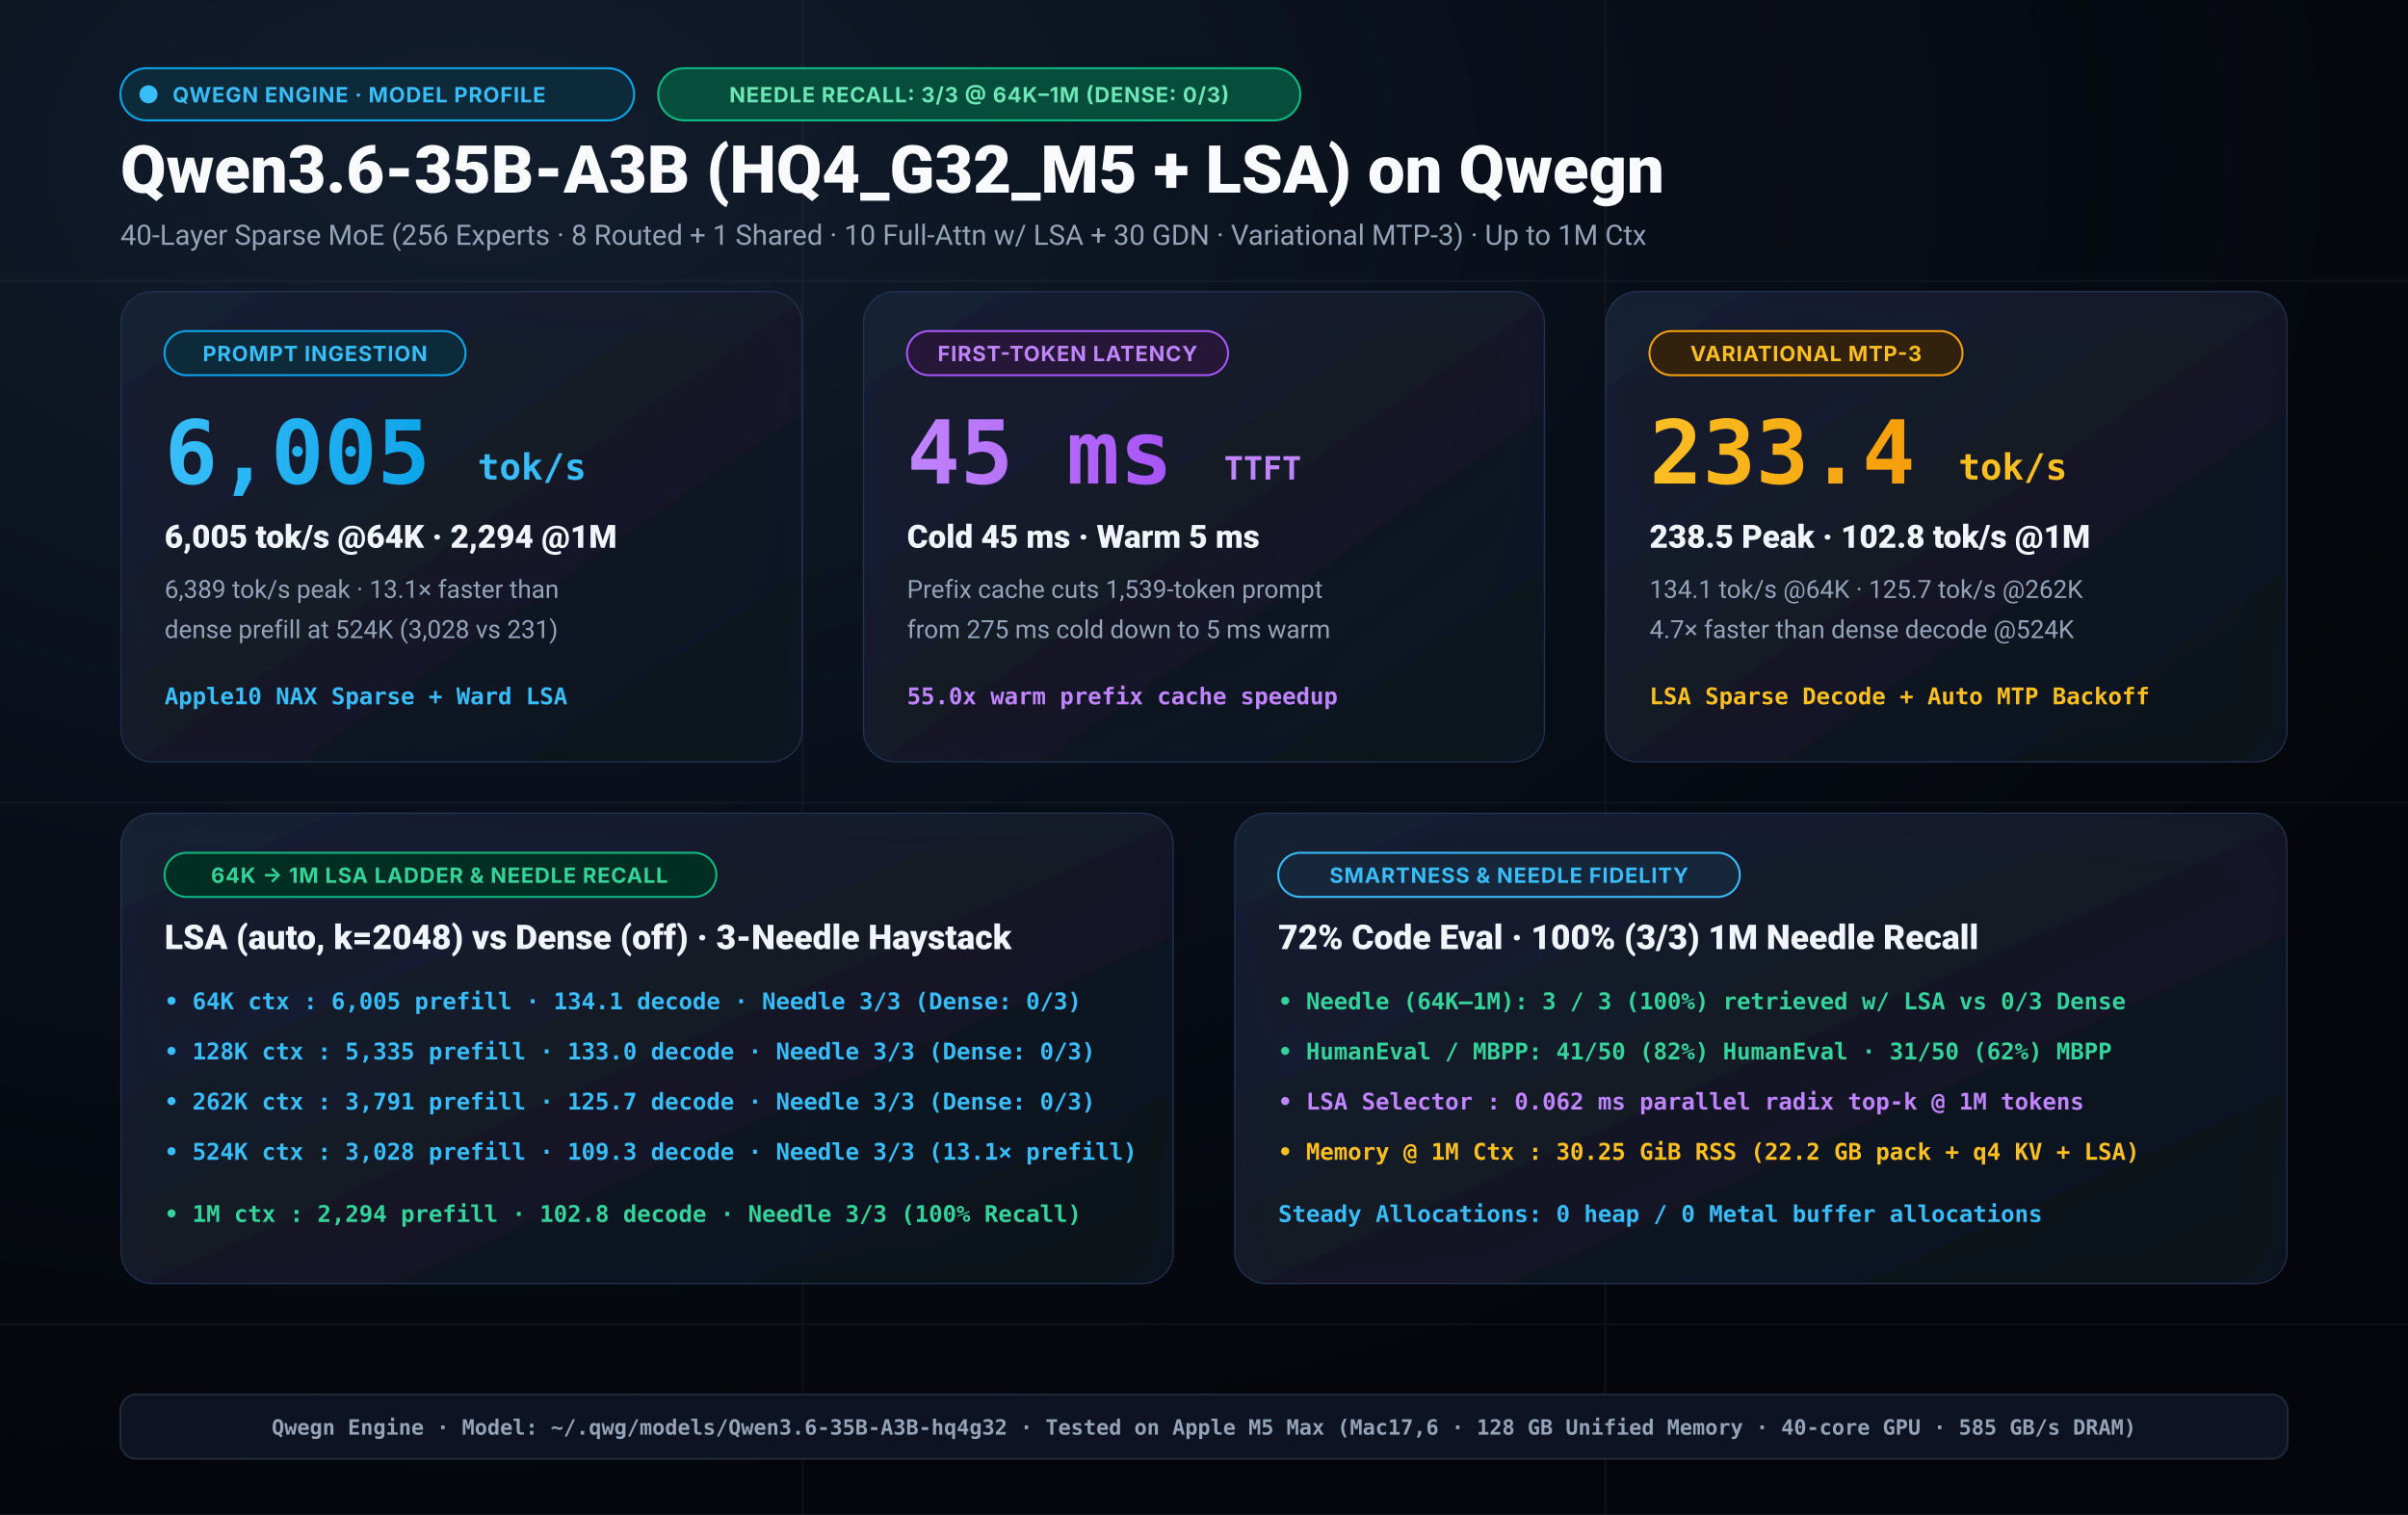
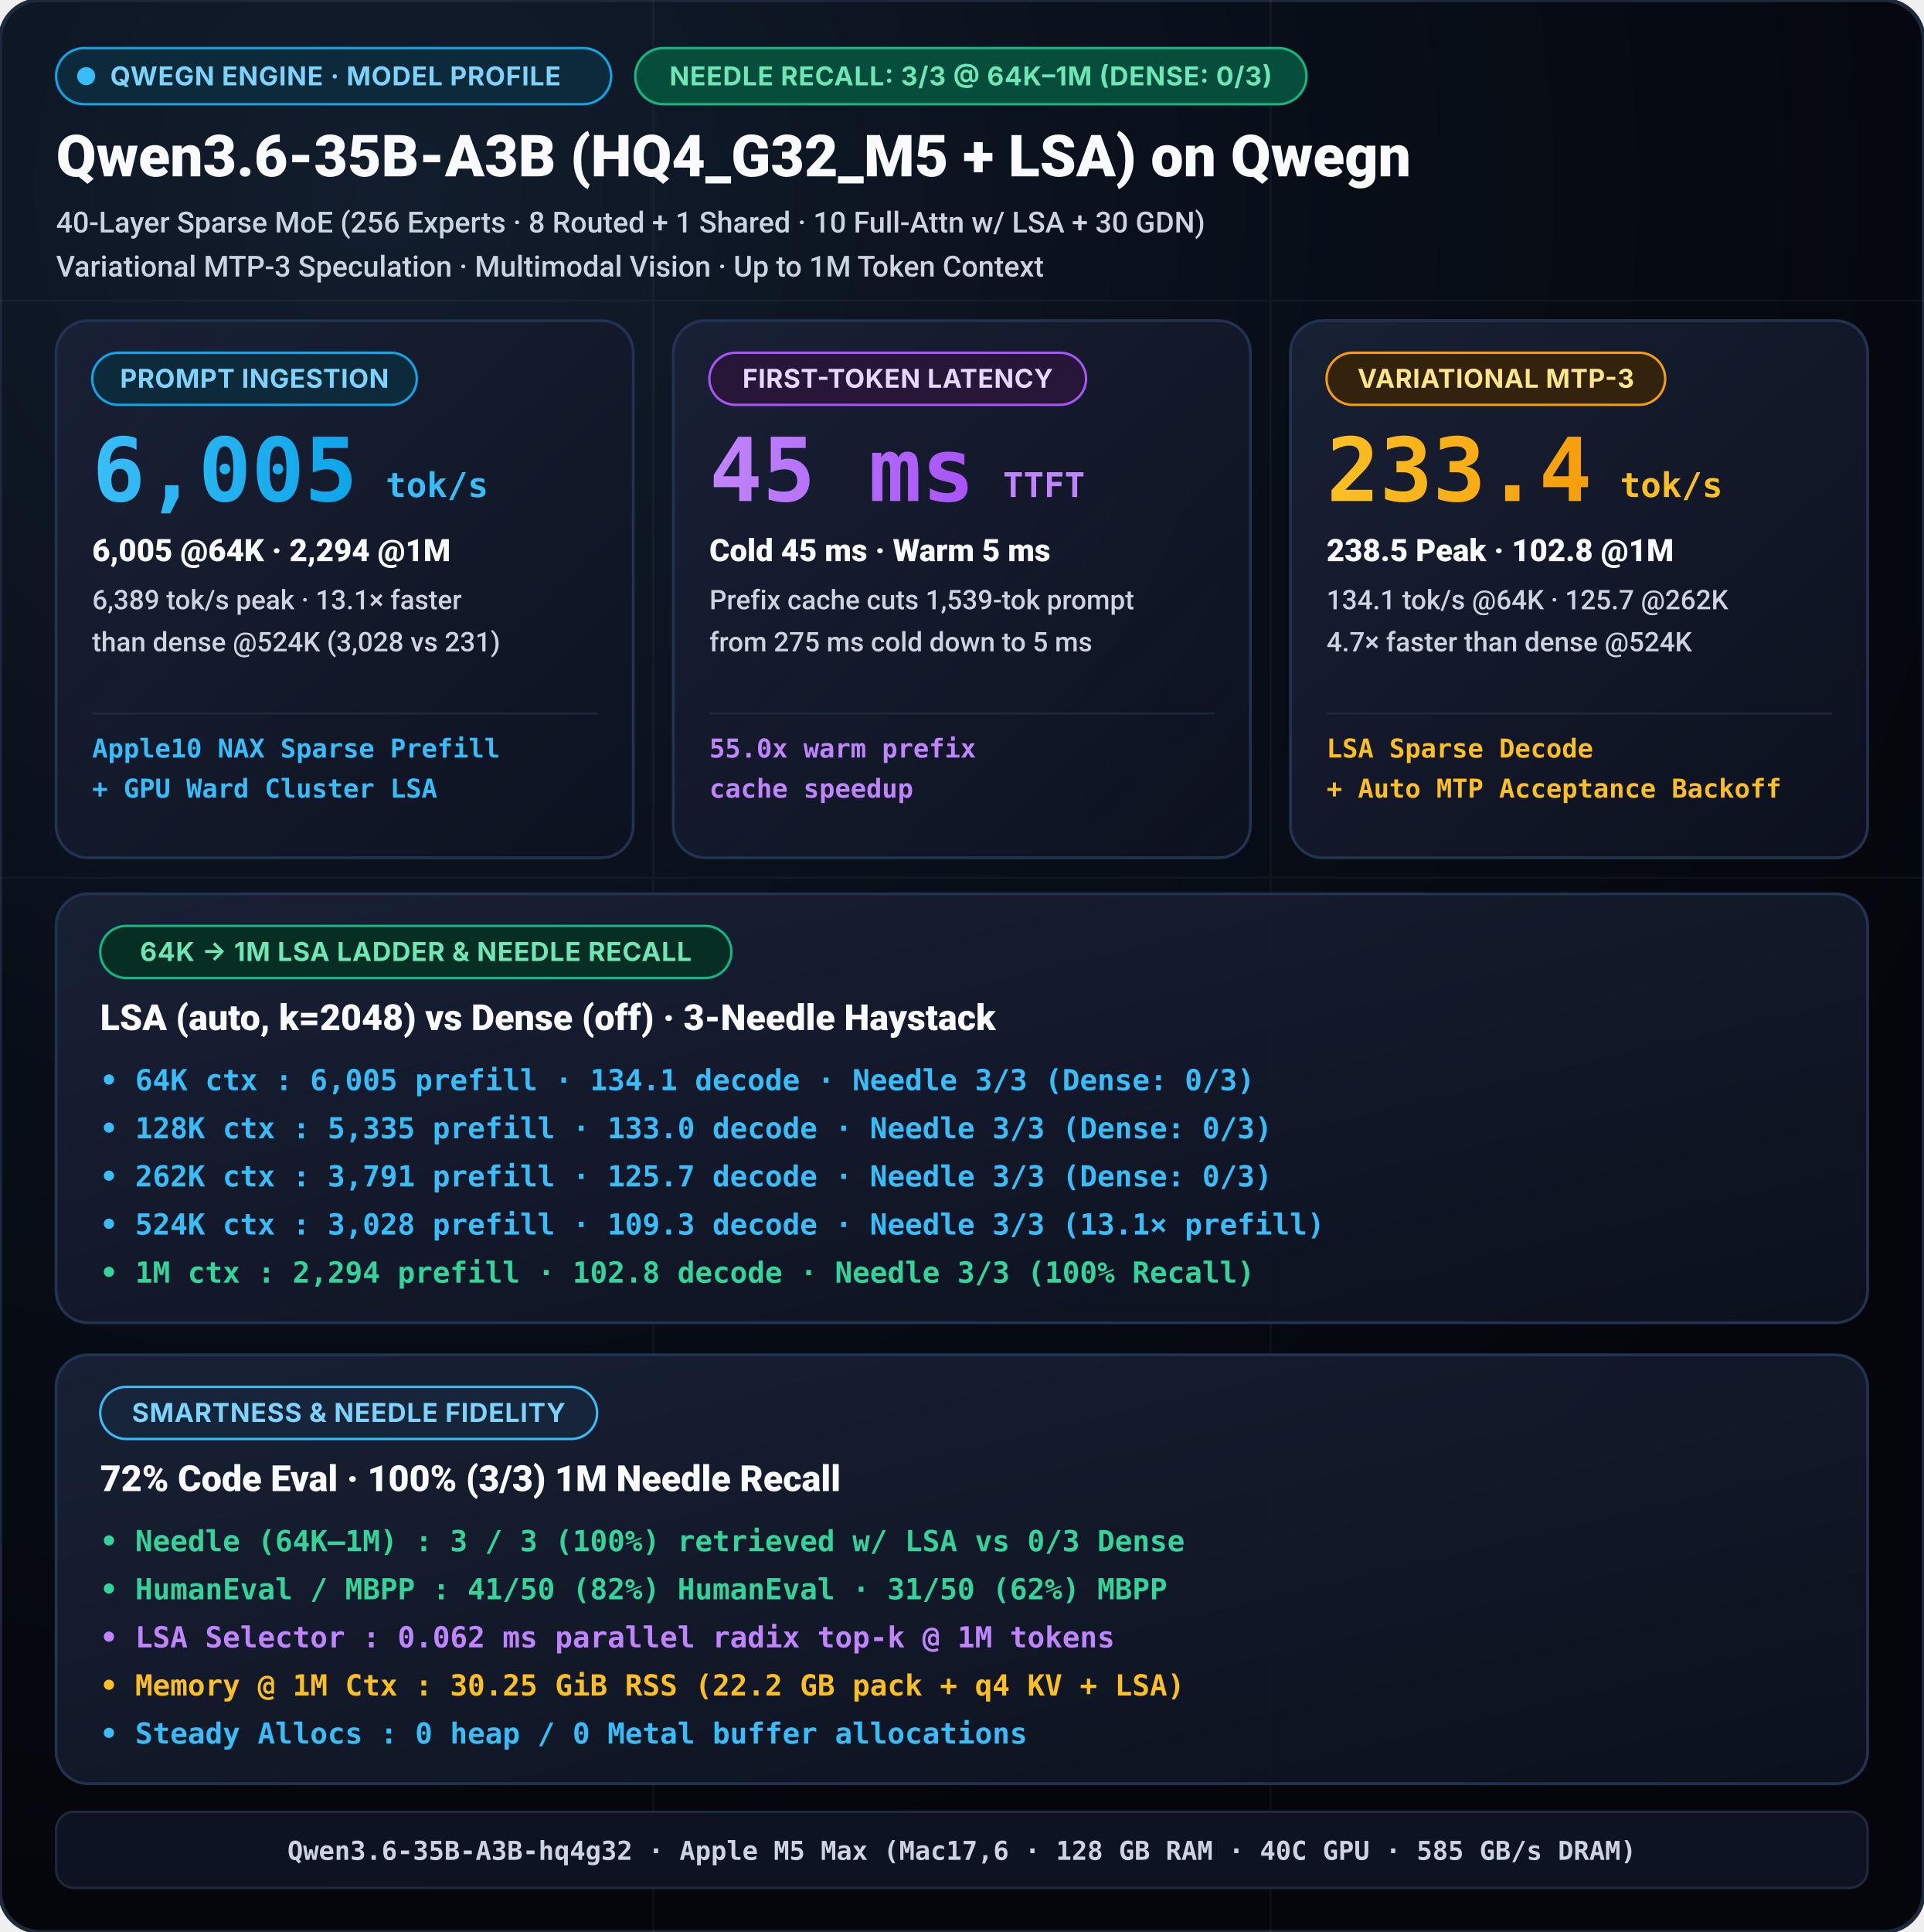
- <svg xmlns="http://www.w3.org/2000/svg" viewBox="0 0 1200 755" width="720" height="453">
+ <svg xmlns="http://www.w3.org/2000/svg" viewBox="0 0 960 964" width="960" height="964">
  <defs>
    <radialGradient id="bgGlow" cx="20%" cy="10%" r="90%">
      <stop offset="0%" stop-color="#121d2d" />
      <stop offset="55%" stop-color="#080e18" />
      <stop offset="100%" stop-color="#04060b" />
    </radialGradient>
    <linearGradient id="cardGrad" x1="0%" y1="0%" x2="100%" y2="100%">
-       <stop offset="0%" stop-color="#192136" stop-opacity="0.92" />
-       <stop offset="100%" stop-color="#0d1220" stop-opacity="0.78" />
+       <stop offset="0%" stop-color="#192136" stop-opacity="0.95" />
+       <stop offset="100%" stop-color="#0d1220" stop-opacity="0.88" />
    </linearGradient>
    <linearGradient id="cyanGrad" x1="0%" y1="0%" x2="100%" y2="0%">
      <stop offset="0%" stop-color="#38bdf8" />
      <stop offset="100%" stop-color="#0ea5e9" />
    </linearGradient>
    <linearGradient id="purpleGrad" x1="0%" y1="0%" x2="100%" y2="0%">
      <stop offset="0%" stop-color="#c084fc" />
      <stop offset="100%" stop-color="#a855f7" />
    </linearGradient>
    <linearGradient id="amberGrad" x1="0%" y1="0%" x2="100%" y2="0%">
      <stop offset="0%" stop-color="#fbbf24" />
      <stop offset="100%" stop-color="#f59e0b" />
    </linearGradient>
-     <linearGradient id="emeraldGrad" x1="0%" y1="0%" x2="100%" y2="0%">
-       <stop offset="0%" stop-color="#34d399" />
-       <stop offset="100%" stop-color="#10b981" />
-     </linearGradient>
-     <linearGradient id="roseGrad" x1="0%" y1="0%" x2="100%" y2="0%">
-       <stop offset="0%" stop-color="#fb7185" />
-       <stop offset="100%" stop-color="#e11d48" />
-     </linearGradient>
-     <linearGradient id="slateGrad" x1="0%" y1="0%" x2="100%" y2="0%">
-       <stop offset="0%" stop-color="#475569" />
-       <stop offset="100%" stop-color="#64748b" />
-     </linearGradient>
-     <filter id="shadow" x="-4%" y="-4%" width="108%" height="112%">
-       <feDropShadow dx="0" dy="10" stdDeviation="12" flood-color="#000000" flood-opacity="0.5" />
-     </filter>
-     <clipPath id="clipCard340">
-       <rect x="0" y="0" width="340" height="235" rx="16" />
-     </clipPath>
-     <clipPath id="clipCard525">
-       <rect x="0" y="0" width="525" height="235" rx="16" />
-     </clipPath>
  </defs>
  <style>
+     svg { text-rendering: geometricPrecision; -webkit-font-smoothing: antialiased; }
    .title { font-family: -apple-system, BlinkMacSystemFont, "SF Pro Display", "Segoe UI", Roboto, sans-serif; font-weight: 800; }
-     .subtitle { font-family: -apple-system, BlinkMacSystemFont, "SF Pro Text", "Segoe UI", Roboto, sans-serif; font-weight: 400; }
-     .mono { font-family: "SF Mono", Menlo, Consolas, monospace; font-weight: 600; }
-     .badge { font-family: -apple-system, BlinkMacSystemFont, "SF Pro Text", sans-serif; font-weight: 700; font-size: 10.5px; letter-spacing: 0.4px; text-transform: uppercase; }
-     .card { stroke: #223352; stroke-width: 1.25; rx: 16; }
+     .subtitle { font-family: -apple-system, BlinkMacSystemFont, "SF Pro Text", "Segoe UI", Roboto, sans-serif; font-weight: 500; }
+     .sans { font-family: -apple-system, BlinkMacSystemFont, "SF Pro Display", "Inter", "Segoe UI", system-ui, sans-serif; }
+     .mono { font-family: "SF Mono", "JetBrains Mono", Menlo, Consolas, monospace; font-weight: 600; }
  </style>
-   <rect width="1200" height="755" fill="url(#bgGlow)" />
+   <rect width="960" height="964" rx="20" fill="url(#bgGlow)" stroke="#1e293b" stroke-width="2" />
  <g opacity="0.04" stroke="#ffffff" stroke-width="1">
-     <line x1="0" y1="140" x2="1200" y2="140" />
-     <line x1="0" y1="400" x2="1200" y2="400" />
-     <line x1="0" y1="660" x2="1200" y2="660" />
-     <line x1="400" y1="0" x2="400" y2="755" />
-     <line x1="800" y1="0" x2="800" y2="755" />
+     <line x1="0" y1="150" x2="960" y2="150" />
+     <line x1="0" y1="438" x2="960" y2="438" />
+     <line x1="326" y1="0" x2="326" y2="964" />
+     <line x1="634" y1="0" x2="634" y2="964" />
  </g>
-   <g transform="translate(60, 34)">
-     <rect x="0" y="0" width="256" height="26" rx="13" fill="#0c2a3a" stroke="#0ea5e9" stroke-width="1" />
-     <circle cx="14" cy="13" r="4.5" fill="#38bdf8" />
-     <text x="26" y="17" fill="#38bdf8" class="badge">QWEGN ENGINE · MODEL PROFILE</text>
-     <rect x="268" y="0" width="320" height="26" rx="13" fill="#064e3b" stroke="#10b981" stroke-width="1" />
-     <text x="428" y="17" text-anchor="middle" fill="#6ee7b7" class="badge">NEEDLE RECALL: 3/3 @ 64K–1M (DENSE: 0/3)</text>
-     <text x="0" y="62" fill="#f8fafc" class="title" font-size="33">Qwen3.6-35B-A3B (HQ4_G32_M5 + LSA) on Qwegn</text>
-     <text x="0" y="88" fill="#94a3b8" class="subtitle" font-size="14">40-Layer Sparse MoE (256 Experts · 8 Routed + 1 Shared · 10 Full-Attn w/ LSA + 30 GDN · Variational MTP-3) · Up to 1M Ctx</text>
+   <g transform="translate(28, 24)">
+     <rect x="0.0" y="0.0" width="277" height="28" rx="14.0" fill="#0c2a3a" stroke="#0ea5e9" stroke-width="1.2" />
+     <circle cx="15.0" cy="14.0" r="4.5" fill="#38bdf8" />
+     <text x="27.0" y="18.6" class="sans" font-size="13" font-weight="700" fill="#7dd3fc" letter-spacing="0.3">QWEGN ENGINE · MODEL PROFILE</text>
+     <rect x="289.0" y="0.0" width="335" height="28" rx="14.0" fill="#064e3b" stroke="#10b981" stroke-width="1.2" />
+     <text x="456.5" y="18.6" text-anchor="middle" class="sans" font-size="13" font-weight="700" fill="#6ee7b7" letter-spacing="0.3">NEEDLE RECALL: 3/3 @ 64K–1M (DENSE: 0/3)</text>
+     <text x="0" y="64" fill="#f8fafc" class="title" font-size="29">Qwen3.6-35B-A3B (HQ4_G32_M5 + LSA) on Qwegn</text>
+     <text x="0" y="92" fill="#cbd5e1" class="subtitle" font-size="14.5">40-Layer Sparse MoE (256 Experts · 8 Routed + 1 Shared · 10 Full-Attn w/ LSA + 30 GDN)</text>
+     <text x="0" y="114" fill="#cbd5e1" class="subtitle" font-size="14.5">Variational MTP-3 Speculation · Multimodal Vision · Up to 1M Token Context</text>
  </g>
-   <g transform="translate(60, 145)" filter="url(#shadow)" clip-path="url(#clipCard340)">
-     <rect width="340" height="235" fill="url(#cardGrad)" class="card" />
-     <rect x="22" y="20" width="150" height="22" rx="11" fill="#0c2a3a" stroke="#0ea5e9" stroke-width="1" />
-     <text x="97" y="35" text-anchor="middle" fill="#38bdf8" class="badge">PROMPT INGESTION</text>
-     <text x="22" y="96" fill="url(#cyanGrad)" class="title mono" font-size="44">6,005</text>
-     <text x="178" y="94" fill="#38bdf8" class="title mono" font-size="18">tok/s</text>
-     <text x="22" y="128" fill="#f1f5f9" class="title" font-size="16">6,005 tok/s @64K · 2,294 @1M</text>
-     <text x="22" y="153" fill="#94a3b8" class="subtitle" font-size="12.5">6,389 tok/s peak · 13.1× faster than</text>
-     <text x="22" y="173" fill="#94a3b8" class="subtitle" font-size="12.5">dense prefill at 524K (3,028 vs 231)</text>
-     <text x="22" y="206" fill="#38bdf8" class="mono" font-size="11.5">Apple10 NAX Sparse + Ward LSA</text>
+   <g transform="translate(28, 160)">
+     <rect width="288" height="268" rx="16" fill="url(#cardGrad)" stroke="#223352" stroke-width="1.4" />
+     <rect x="18.0" y="16.0" width="162" height="26" rx="13.0" fill="#0c2a3a" stroke="#0ea5e9" stroke-width="1.2" />
+     <text x="99.0" y="33.5" text-anchor="middle" class="sans" font-size="13" font-weight="700" fill="#7dd3fc" letter-spacing="0.2">PROMPT INGESTION</text>
+     <text x="18" y="90" fill="url(#cyanGrad)" class="title mono" font-size="44">6,005</text>
+     <text x="164.5" y="88" fill="#38bdf8" class="title mono" font-size="17">tok/s</text>
+     <text x="18" y="120" fill="#f8fafc" class="title" font-size="15.5">6,005 @64K · 2,294 @1M</text>
+     <text x="18" y="144" fill="#cbd5e1" class="subtitle" font-size="13.5">6,389 tok/s peak · 13.1× faster</text>
+     <text x="18" y="165" fill="#cbd5e1" class="subtitle" font-size="13.5">than dense @524K (3,028 vs 231)</text>
+     <line x1="18" y1="196" x2="270" y2="196" stroke="#1e293b" stroke-width="1" />
+     <text x="18" y="218" fill="#38bdf8" class="mono" font-size="13">Apple10 NAX Sparse Prefill</text>
+     <text x="18" y="238" fill="#38bdf8" class="mono" font-size="13">+ GPU Ward Cluster LSA</text>
  </g>
-   <g transform="translate(430, 145)" filter="url(#shadow)" clip-path="url(#clipCard340)">
-     <rect width="340" height="235" fill="url(#cardGrad)" class="card" />
-     <rect x="22" y="20" width="160" height="22" rx="11" fill="#281638" stroke="#a855f7" stroke-width="1" />
-     <text x="102" y="35" text-anchor="middle" fill="#c084fc" class="badge">FIRST-TOKEN LATENCY</text>
-     <text x="22" y="96" fill="url(#purpleGrad)" class="title mono" font-size="44">45 ms</text>
-     <text x="180" y="94" fill="#c084fc" class="title mono" font-size="16">TTFT</text>
-     <text x="22" y="128" fill="#f1f5f9" class="title" font-size="16">Cold 45 ms · Warm 5 ms</text>
-     <text x="22" y="153" fill="#94a3b8" class="subtitle" font-size="12.5">Prefix cache cuts 1,539-token prompt</text>
-     <text x="22" y="173" fill="#94a3b8" class="subtitle" font-size="12.5">from 275 ms cold down to 5 ms warm</text>
-     <text x="22" y="206" fill="#c084fc" class="mono" font-size="11.5">55.0x warm prefix cache speedup</text>
+   <g transform="translate(336, 160)">
+     <rect width="288" height="268" rx="16" fill="url(#cardGrad)" stroke="#223352" stroke-width="1.4" />
+     <rect x="18.0" y="16.0" width="188" height="26" rx="13.0" fill="#281638" stroke="#a855f7" stroke-width="1.2" />
+     <text x="112.0" y="33.5" text-anchor="middle" class="sans" font-size="13" font-weight="700" fill="#e9d5ff" letter-spacing="0.2">FIRST-TOKEN LATENCY</text>
+     <text x="18" y="90" fill="url(#purpleGrad)" class="title mono" font-size="44">45 ms</text>
+     <text x="164.5" y="88" fill="#c084fc" class="title mono" font-size="17">TTFT</text>
+     <text x="18" y="120" fill="#f8fafc" class="title" font-size="15.5">Cold 45 ms · Warm 5 ms</text>
+     <text x="18" y="144" fill="#cbd5e1" class="subtitle" font-size="13.5">Prefix cache cuts 1,539-tok prompt</text>
+     <text x="18" y="165" fill="#cbd5e1" class="subtitle" font-size="13.5">from 275 ms cold down to 5 ms</text>
+     <line x1="18" y1="196" x2="270" y2="196" stroke="#1e293b" stroke-width="1" />
+     <text x="18" y="218" fill="#c084fc" class="mono" font-size="13">55.0x warm prefix</text>
+     <text x="18" y="238" fill="#c084fc" class="mono" font-size="13">cache speedup</text>
  </g>
-   <g transform="translate(800, 145)" filter="url(#shadow)" clip-path="url(#clipCard340)">
-     <rect width="340" height="235" fill="url(#cardGrad)" class="card" />
-     <rect x="22" y="20" width="156" height="22" rx="11" fill="#33230c" stroke="#f59e0b" stroke-width="1" />
-     <text x="100" y="35" text-anchor="middle" fill="#fbbf24" class="badge">VARIATIONAL MTP-3</text>
-     <text x="22" y="96" fill="url(#amberGrad)" class="title mono" font-size="44">233.4</text>
-     <text x="176" y="94" fill="#fbbf24" class="title mono" font-size="18">tok/s</text>
-     <text x="22" y="128" fill="#f1f5f9" class="title" font-size="16">238.5 Peak · 102.8 tok/s @1M</text>
-     <text x="22" y="153" fill="#94a3b8" class="subtitle" font-size="12.5">134.1 tok/s @64K · 125.7 tok/s @262K</text>
-     <text x="22" y="173" fill="#94a3b8" class="subtitle" font-size="12.5">4.7× faster than dense decode @524K</text>
-     <text x="22" y="206" fill="#fbbf24" class="mono" font-size="11.5">LSA Sparse Decode + Auto MTP Backoff</text>
+   <g transform="translate(644, 160)">
+     <rect width="288" height="268" rx="16" fill="url(#cardGrad)" stroke="#223352" stroke-width="1.4" />
+     <rect x="18.0" y="16.0" width="169" height="26" rx="13.0" fill="#33230c" stroke="#f59e0b" stroke-width="1.2" />
+     <text x="102.5" y="33.5" text-anchor="middle" class="sans" font-size="13" font-weight="700" fill="#fde68a" letter-spacing="0.2">VARIATIONAL MTP-3</text>
+     <text x="18" y="90" fill="url(#amberGrad)" class="title mono" font-size="44">233.4</text>
+     <text x="164.5" y="88" fill="#fbbf24" class="title mono" font-size="17">tok/s</text>
+     <text x="18" y="120" fill="#f8fafc" class="title" font-size="15.5">238.5 Peak · 102.8 @1M</text>
+     <text x="18" y="144" fill="#cbd5e1" class="subtitle" font-size="13.5">134.1 tok/s @64K · 125.7 @262K</text>
+     <text x="18" y="165" fill="#cbd5e1" class="subtitle" font-size="13.5">4.7× faster than dense @524K</text>
+     <line x1="18" y1="196" x2="270" y2="196" stroke="#1e293b" stroke-width="1" />
+     <text x="18" y="218" fill="#fbbf24" class="mono" font-size="13">LSA Sparse Decode</text>
+     <text x="18" y="238" fill="#fbbf24" class="mono" font-size="13">+ Auto MTP Acceptance Backoff</text>
  </g>
-   <g transform="translate(60, 405)" filter="url(#shadow)" clip-path="url(#clipCard525)">
-     <rect width="525" height="235" fill="url(#cardGrad)" class="card" />
-     <rect x="22" y="20" width="275" height="22" rx="11" fill="#062e22" stroke="#10b981" stroke-width="1" />
-     <text x="159" y="35" text-anchor="middle" fill="#34d399" class="badge">64K → 1M LSA LADDER &amp; NEEDLE RECALL</text>
-     <text x="22" y="68" fill="#f1f5f9" class="title" font-size="17">LSA (auto, k=2048) vs Dense (off) · 3-Needle Haystack</text>
-     <text x="22" y="98" fill="#38bdf8" class="mono" font-size="11.5">• 64K  ctx : 6,005 prefill · 134.1 decode · Needle 3/3 (Dense: 0/3)</text>
-     <text x="22" y="123" fill="#38bdf8" class="mono" font-size="11.5">• 128K ctx : 5,335 prefill · 133.0 decode · Needle 3/3 (Dense: 0/3)</text>
-     <text x="22" y="148" fill="#38bdf8" class="mono" font-size="11.5">• 262K ctx : 3,791 prefill · 125.7 decode · Needle 3/3 (Dense: 0/3)</text>
-     <text x="22" y="173" fill="#38bdf8" class="mono" font-size="11.5">• 524K ctx : 3,028 prefill · 109.3 decode · Needle 3/3 (13.1× prefill)</text>
-     <text x="22" y="204" fill="#34d399" class="mono" font-size="11.5">• 1M   ctx : 2,294 prefill · 102.8 decode · Needle 3/3 (100% Recall)</text>
+   <g transform="translate(28, 446)">
+     <rect width="904" height="214" rx="16" fill="url(#cardGrad)" stroke="#223352" stroke-width="1.4" />
+     <rect x="22.0" y="16.0" width="315" height="26" rx="13.0" fill="#062e22" stroke="#10b981" stroke-width="1.2" />
+     <text x="179.5" y="33.5" text-anchor="middle" class="sans" font-size="13" font-weight="700" fill="#6ee7b7" letter-spacing="0.3">64K → 1M LSA LADDER &amp; NEEDLE RECALL</text>
+     <text x="22" y="68" fill="#f8fafc" class="title" font-size="18">LSA (auto, k=2048) vs Dense (off) · 3-Needle Haystack</text>
+     <text x="22" y="98" fill="#38bdf8" class="mono" font-size="14.5">• 64K  ctx : 6,005 prefill · 134.1 decode · Needle 3/3 (Dense: 0/3)</text>
+     <text x="22" y="122" fill="#38bdf8" class="mono" font-size="14.5">• 128K ctx : 5,335 prefill · 133.0 decode · Needle 3/3 (Dense: 0/3)</text>
+     <text x="22" y="146" fill="#38bdf8" class="mono" font-size="14.5">• 262K ctx : 3,791 prefill · 125.7 decode · Needle 3/3 (Dense: 0/3)</text>
+     <text x="22" y="170" fill="#38bdf8" class="mono" font-size="14.5">• 524K ctx : 3,028 prefill · 109.3 decode · Needle 3/3 (13.1× prefill)</text>
+     <text x="22" y="194" fill="#34d399" class="mono" font-size="14.5">• 1M   ctx : 2,294 prefill · 102.8 decode · Needle 3/3 (100% Recall)</text>
  </g>
-   <g transform="translate(615, 405)" filter="url(#shadow)" clip-path="url(#clipCard525)">
-     <rect width="525" height="235" fill="url(#cardGrad)" class="card" />
-     <rect x="22" y="20" width="230" height="22" rx="11" fill="#17253b" stroke="#38bdf8" stroke-width="1" />
-     <text x="137" y="35" text-anchor="middle" fill="#38bdf8" class="badge">SMARTNESS &amp; NEEDLE FIDELITY</text>
-     <text x="22" y="68" fill="#f1f5f9" class="title" font-size="17">72% Code Eval · 100% (3/3) 1M Needle Recall</text>
-     <text x="22" y="98" fill="#34d399" class="mono" font-size="11.5">• Needle (64K–1M): 3 / 3 (100%) retrieved w/ LSA vs 0/3 Dense</text>
-     <text x="22" y="123" fill="#34d399" class="mono" font-size="11.5">• HumanEval / MBPP: 41/50 (82%) HumanEval · 31/50 (62%) MBPP</text>
-     <text x="22" y="148" fill="#c084fc" class="mono" font-size="11.5">• LSA Selector    : 0.062 ms parallel radix top-k @ 1M tokens</text>
-     <text x="22" y="173" fill="#fbbf24" class="mono" font-size="11.5">• Memory @ 1M Ctx : 30.25 GiB RSS (22.2 GB pack + q4 KV + LSA)</text>
-     <text x="22" y="204" fill="#38bdf8" class="mono" font-size="11.5">Steady Allocations: 0 heap / 0 Metal buffer allocations</text>
+   <g transform="translate(28, 676)">
+     <rect width="904" height="214" rx="16" fill="url(#cardGrad)" stroke="#223352" stroke-width="1.4" />
+     <rect x="22.0" y="16.0" width="248" height="26" rx="13.0" fill="#17253b" stroke="#38bdf8" stroke-width="1.2" />
+     <text x="146.0" y="33.5" text-anchor="middle" class="sans" font-size="13" font-weight="700" fill="#7dd3fc" letter-spacing="0.3">SMARTNESS &amp; NEEDLE FIDELITY</text>
+     <text x="22" y="68" fill="#f8fafc" class="title" font-size="18">72% Code Eval · 100% (3/3) 1M Needle Recall</text>
+     <text x="22" y="98" fill="#34d399" class="mono" font-size="14.5">• Needle (64K–1M)  : 3 / 3 (100%) retrieved w/ LSA vs 0/3 Dense</text>
+     <text x="22" y="122" fill="#34d399" class="mono" font-size="14.5">• HumanEval / MBPP : 41/50 (82%) HumanEval · 31/50 (62%) MBPP</text>
+     <text x="22" y="146" fill="#c084fc" class="mono" font-size="14.5">• LSA Selector     : 0.062 ms parallel radix top-k @ 1M tokens</text>
+     <text x="22" y="170" fill="#fbbf24" class="mono" font-size="14.5">• Memory @ 1M Ctx  : 30.25 GiB RSS (22.2 GB pack + q4 KV + LSA)</text>
+     <text x="22" y="194" fill="#38bdf8" class="mono" font-size="14.5">• Steady Allocs    : 0 heap / 0 Metal buffer allocations</text>
  </g>
-   <g transform="translate(60, 695)">
-     <rect x="0" y="0" width="1080" height="32" rx="8" fill="#0d1322" stroke="#1e293b" stroke-width="1" />
-     <text x="540" y="20" text-anchor="middle" fill="#94a3b8" class="mono" font-size="10.5">Qwegn Engine · Model: ~/.qwg/models/Qwen3.6-35B-A3B-hq4g32 · Tested on Apple M5 Max (Mac17,6 · 128 GB Unified Memory · 40-core GPU · 585 GB/s DRAM)</text>
+   <g transform="translate(28, 904)">
+     <rect x="0" y="0" width="904" height="38" rx="9" fill="#0d1322" stroke="#1e293b" stroke-width="1.2" />
+     <text x="452" y="24" text-anchor="middle" fill="#cbd5e1" class="mono" font-size="13">Qwen3.6-35B-A3B-hq4g32 · Apple M5 Max (Mac17,6 · 128 GB RAM · 40C GPU · 585 GB/s DRAM)</text>
  </g>
</svg>
